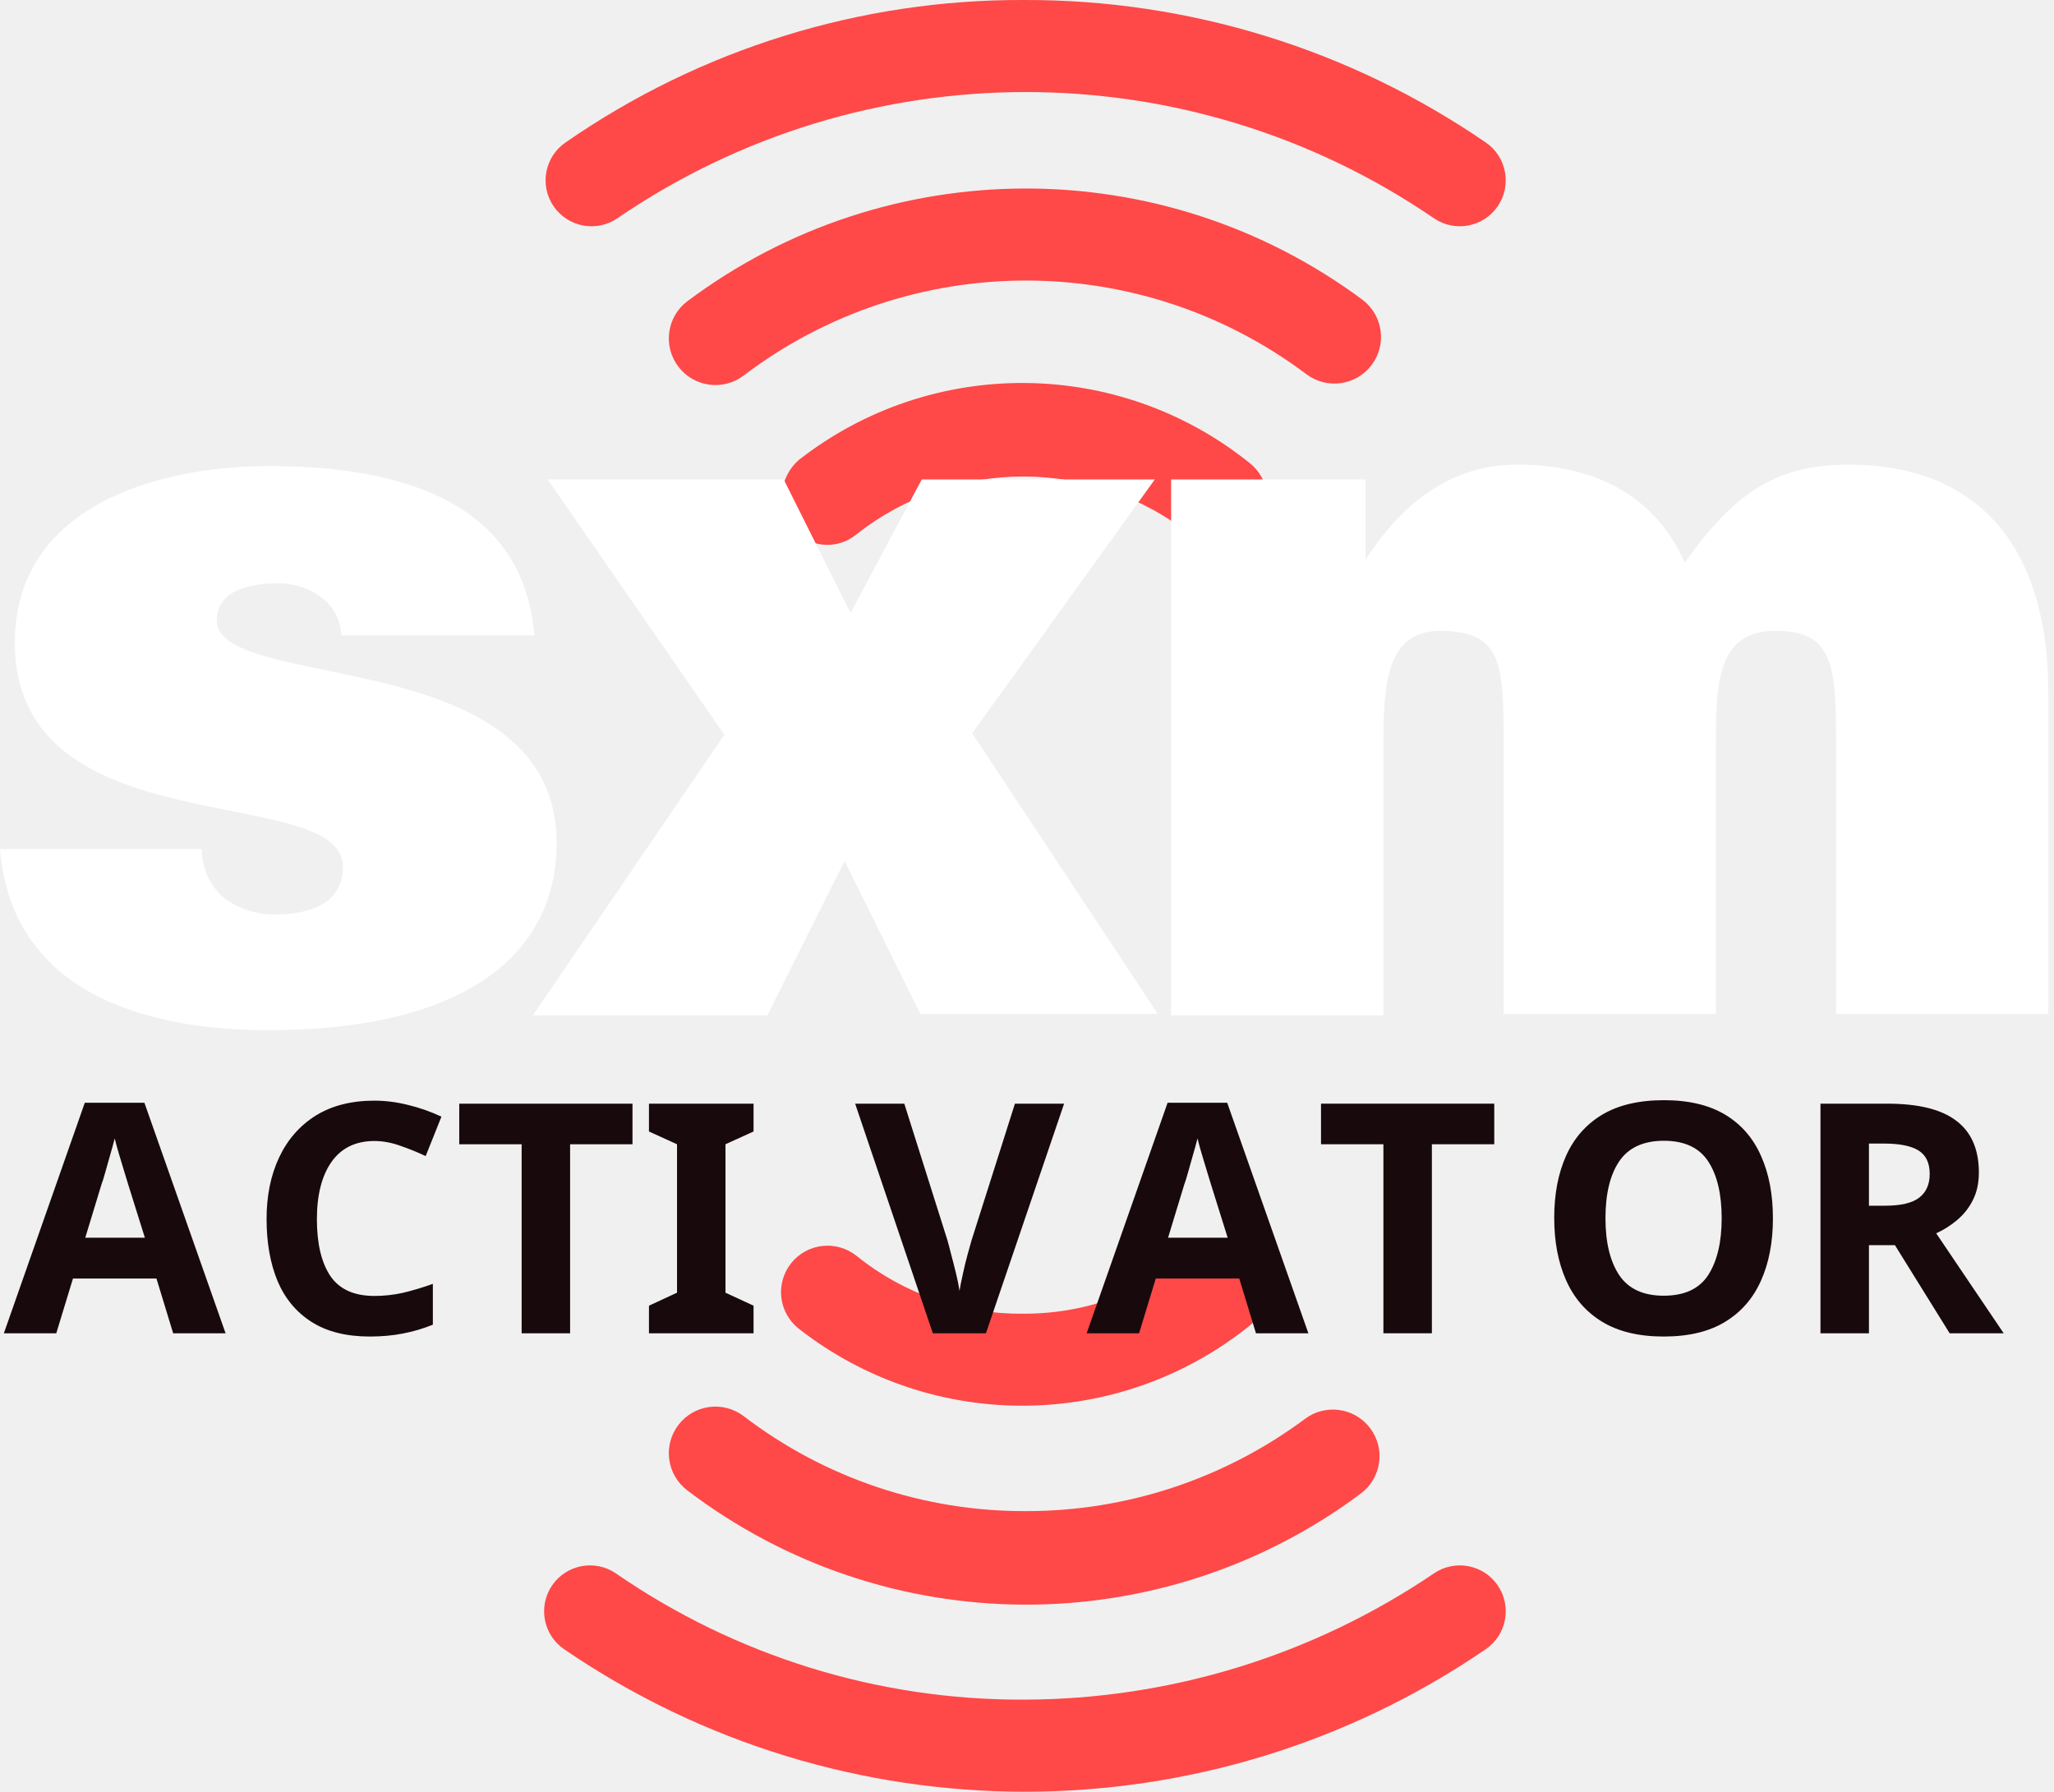
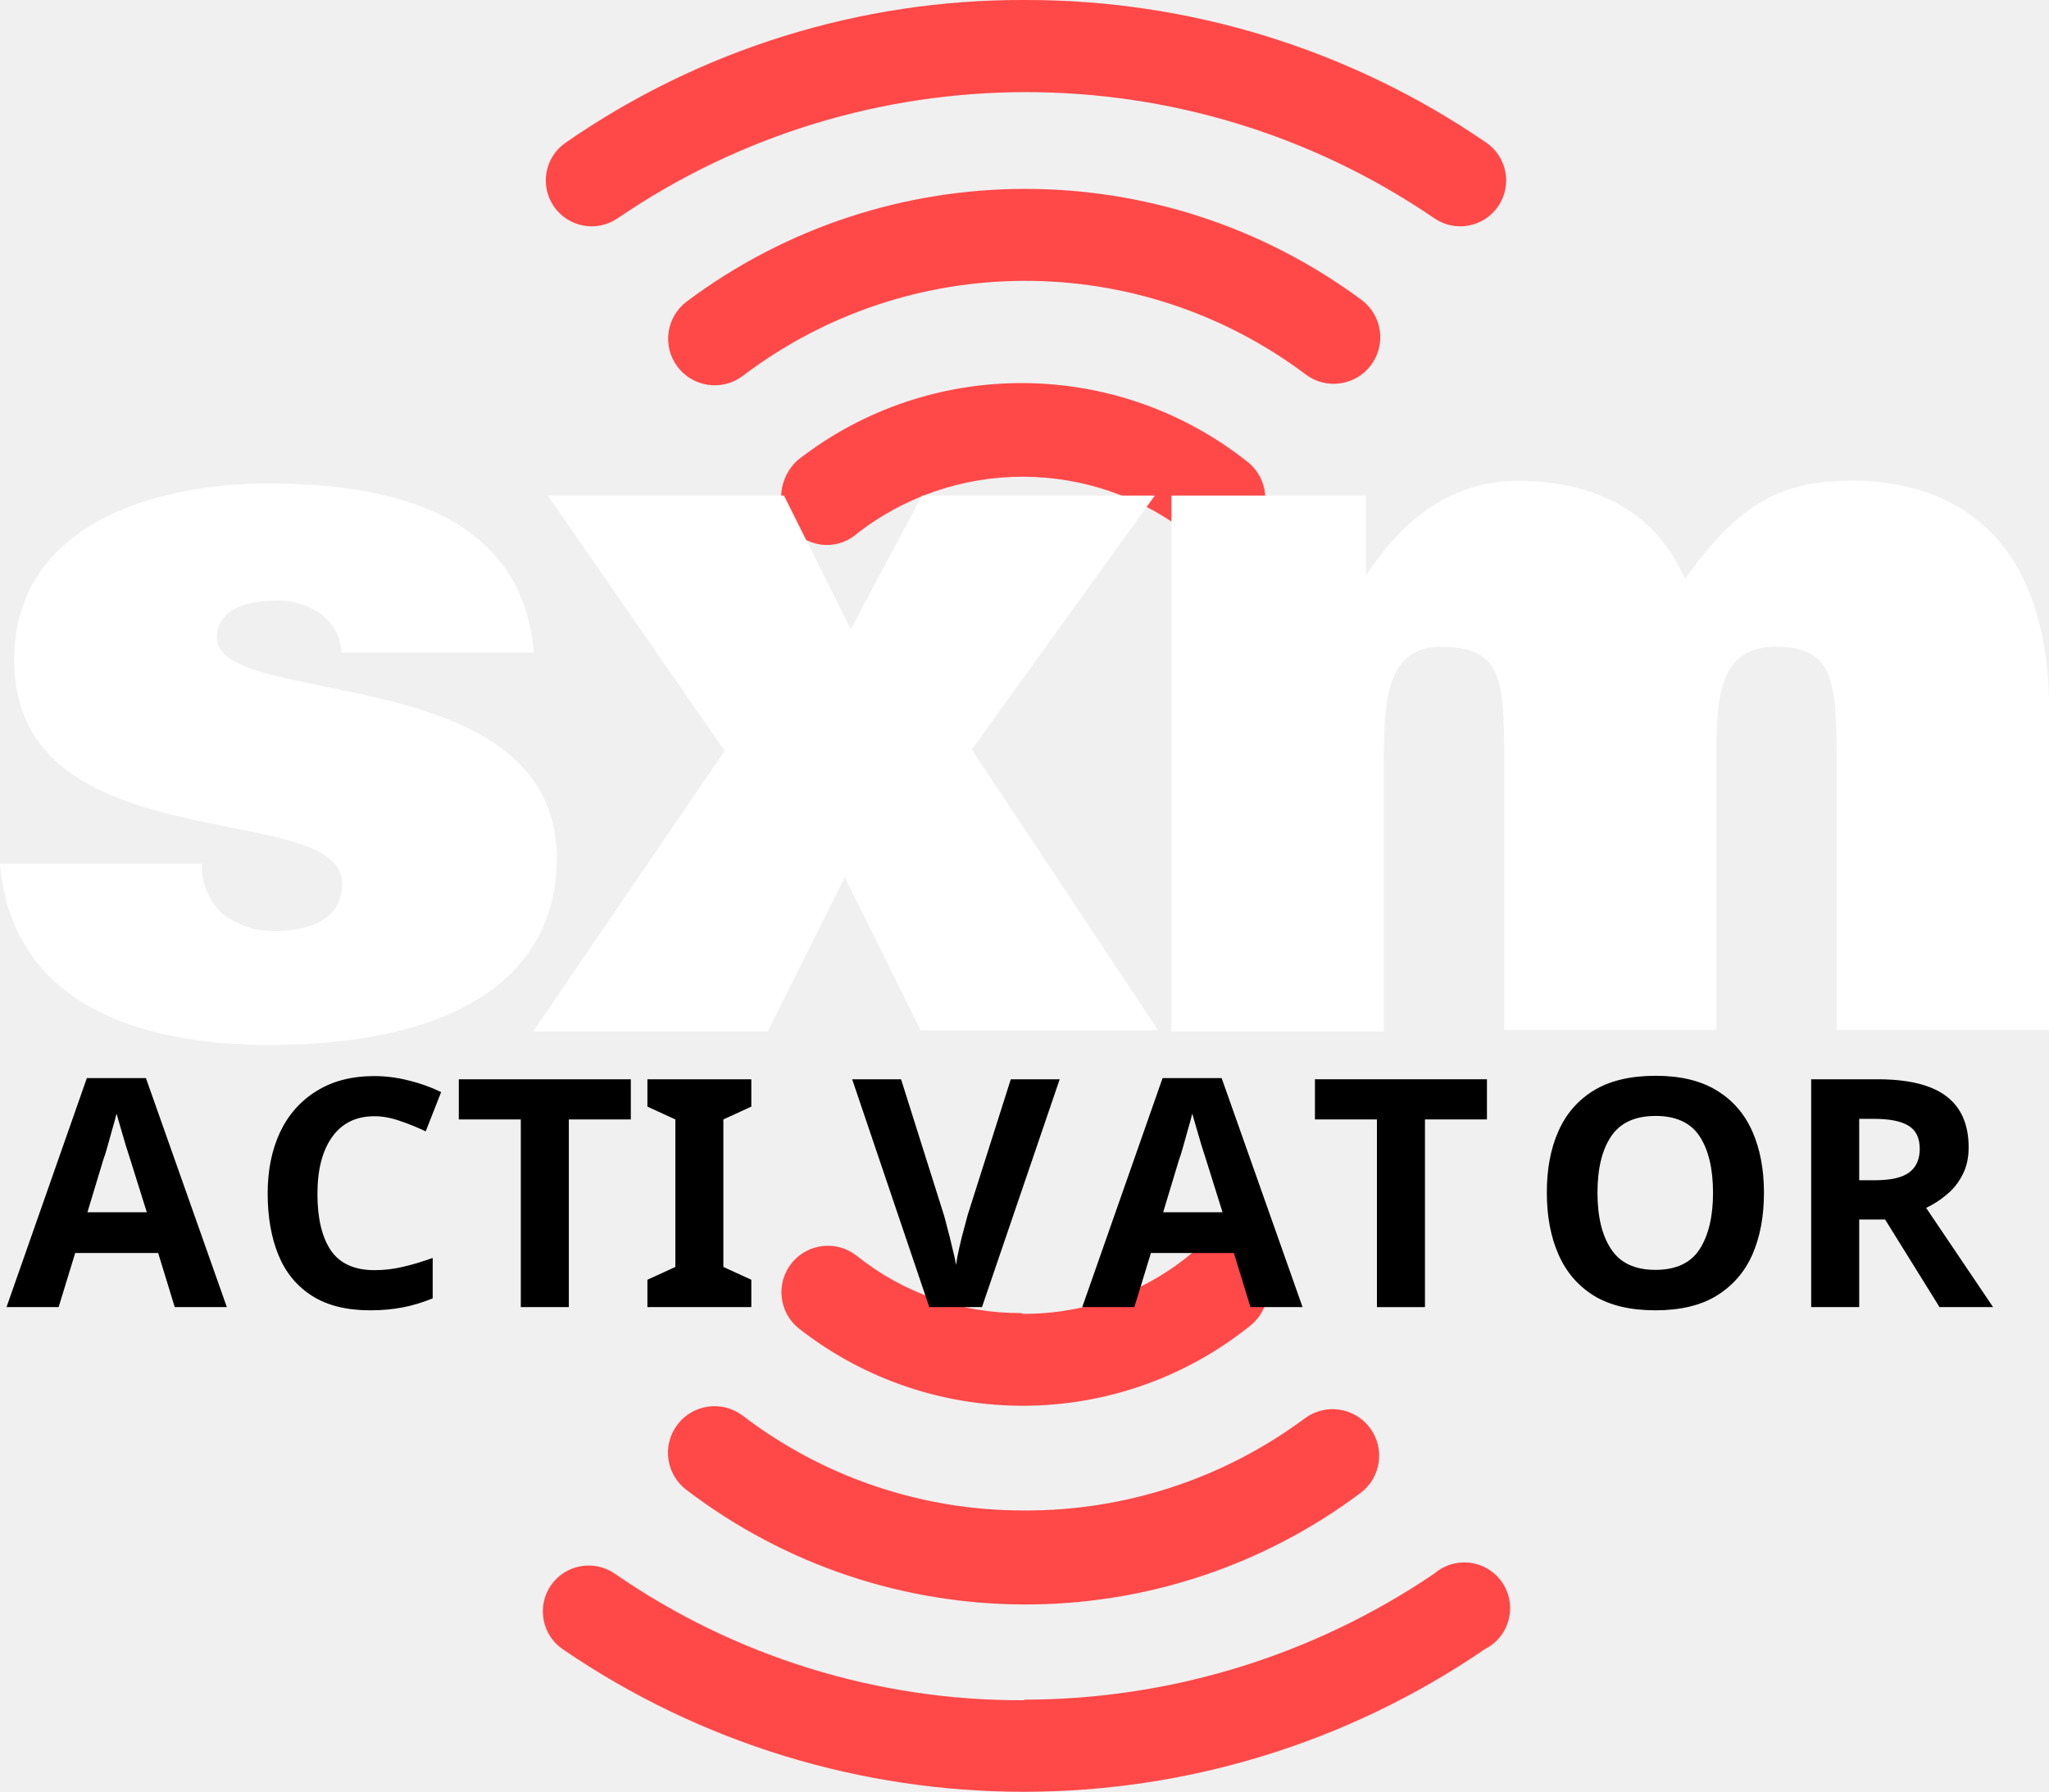
- <svg xmlns="http://www.w3.org/2000/svg" viewBox="0 0 138.38 120.7">
-   <path d="M100.1 24a54.66 54.66 0 0 1 31.1 9.6 3.09 3.09 0 0 1-3.5 5.1 48.74 48.74 0 0 0-55 0 3.09 3.09 0 0 1-3.5-5.1 53.81 53.81 0 0 1 30.9-9.6ZM77.4 44.3a3.14 3.14 0 0 0 3.8 5 31.45 31.45 0 0 1 37.9-.1 3.14 3.14 0 0 0 3.8-5 38.05 38.05 0 0 0-45.5.1Zm7 15.2a3.07 3.07 0 0 0 4.4.5 18.14 18.14 0 0 1 22.6.1 3.13 3.13 0 1 0 3.9-4.9 24.45 24.45 0 0 0-30.4-.2 3.39 3.39 0 0 0-.5 4.5Zm15.7 79a48.06 48.06 0 0 1-27.5-8.5 3.09 3.09 0 0 0-3.5 5.1 55 55 0 0 0 62.1 0 3.09 3.09 0 1 0-3.5-5.1 49.37 49.37 0 0 1-27.6 8.5Zm.1-12.7a31.09 31.09 0 0 1-19-6.4 3.14 3.14 0 0 0-3.8 5 37.7 37.7 0 0 0 45.4.2 3.14 3.14 0 0 0-3.8-5 31.4 31.4 0 0 1-18.8 6.2Zm-.2-13.3a17.56 17.56 0 0 1-11.2-3.9 3.13 3.13 0 0 0-3.9 4.9 24.45 24.45 0 0 0 30.4-.2 3.13 3.13 0 1 0-3.9-4.9 17.53 17.53 0 0 1-11.4 4.1Z" transform="translate(-31.1 -24)" style="fill:#ff4848" />
-   <path d="M68.6 80.8c0 7.5-6.2 12.6-19.4 12.6-8.3 0-17.3-2.5-18.1-12.2h13.6a4.3 4.3 0 0 0 1.5 3.3 5.62 5.62 0 0 0 3.5 1.1c2.2 0 4.5-.7 4.5-3.2 0-5.8-22.1-1.2-22.1-15.1 0-9.2 9.6-11.9 17.1-11.9 7.8 0 17.1 1.8 17.9 11.4h-13a3.39 3.39 0 0 0-1.4-2.6 4.76 4.76 0 0 0-2.9-.9c-2.5 0-4.1.8-4.1 2.5.1 4.9 22.9 1.5 22.9 15Zm40.3-24.5H93.2l-4.8 9-4.5-9H68l11.9 17.2L67 92.4h15.8L88 82l5.1 10.3h16L96.6 73.4Zm46.7-1c-5.2 0-7.9 2.3-11 6.6-1.7-3.9-5.3-6.6-11.3-6.6-5.2 0-8.4 3.6-10.2 6.4v-5.4H110v36.1h14.3V74.5c0-4.3.1-8.1 4-8s4.1 2.1 4.1 7.4v18.4h14.3V74.5c0-4.3 0-8 4-8 3.8 0 4.1 2.1 4.1 7.4v18.4h14.3V71c.1-9.8-4.4-15.7-13.5-15.7Z" transform="translate(-31.1 -24)" style="fill:#fff" />
-   <text transform="translate(.26 89.82)" style="font-size:21.65px;fill:#180a0c;font-family:Arial-Black,Arial Black;font-weight:800">
+ <svg xmlns="http://www.w3.org/2000/svg" viewBox="0 0 110 96.21">
+   <path d="M75 26.89a43.6 43.6 0 0 1 24.79 7.66A2.46 2.46 0 1 1 97 38.61a38.86 38.86 0 0 0-43.84 0 2.46 2.46 0 1 1-2.79-4.06A42.93 42.93 0 0 1 75 26.89ZM56.87 43.08a2.5 2.5 0 1 0 3 4A25.07 25.07 0 0 1 90.1 47a2.5 2.5 0 1 0 3-4 30.32 30.32 0 0 0-36.23.08Zm5.58 12.11a2.44 2.44 0 0 0 3.43.46l.07-.06a14.47 14.47 0 0 1 18 .08 2.5 2.5 0 0 0 3.11-3.91 19.52 19.52 0 0 0-24.24-.16 2.71 2.71 0 0 0-.37 3.59Zm12.51 63a38.28 38.28 0 0 1-21.96-6.8 2.46 2.46 0 1 0-2.79 4.06 43.83 43.83 0 0 0 49.5 0 2.46 2.46 0 1 0-2.71-4.06 39.31 39.31 0 0 1-22 6.77ZM75 108a24.79 24.79 0 0 1-15.14-5.1 2.5 2.5 0 1 0-3 4 30 30 0 0 0 36.18.16 2.5 2.5 0 1 0-3-4A25.06 25.06 0 0 1 75 108Zm-.16-10.6A14 14 0 0 1 66 94.33a2.49 2.49 0 0 0-3.11 3.9 19.49 19.49 0 0 0 24.24-.16 2.49 2.49 0 0 0-3.13-3.9 14 14 0 0 1-9.12 3.27Z" transform="translate(-20 -26.89)" style="fill:#ff4848" />
+   <path d="M49.89 73c0 6-4.94 10-15.46 10-6.62 0-13.79-2-14.43-9.73h10.84A3.42 3.42 0 0 0 32 76a4.42 4.42 0 0 0 2.79.88c1.75 0 3.58-.56 3.58-2.55 0-4.62-17.61-1-17.61-12 0-7.33 7.65-9.48 13.63-9.48 6.21 0 13.63 1.43 14.27 9.08H38.33a2.69 2.69 0 0 0-1.11-2.07 3.84 3.84 0 0 0-2.31-.72c-2 0-3.27.64-3.27 2C31.72 65 49.89 62.27 49.89 73ZM82 53.5H69.5l-3.83 7.18-3.58-7.18H49.41l9.49 13.71-10.28 15.07h12.59L65.35 74l4.07 8.21h12.75l-10-15.07Zm37.23-.79c-4.15 0-6.3 1.83-8.77 5.26-1.36-3.11-4.22-5.26-9-5.26-4.14 0-6.69 2.87-8.13 5.1V53.5H82.89v28.78h11.4V68c0-3.43.08-6.45 3.19-6.38s3.27 1.68 3.27 5.9V82.2h11.39V68c0-3.43 0-6.38 3.19-6.38 3 0 3.27 1.68 3.27 5.9V82.2H130v-17c.08-7.81-3.51-12.51-10.76-12.51Z" transform="translate(-20 -26.89)" style="fill:#fff" />
+   <text transform="translate(.35 70.19)" style="font-size:17.14px;font-family:Arial-Black,Arial Black;font-weight:800">
    <tspan style="letter-spacing:-.02em">A</tspan>
-     <tspan x="16.45" y="0">CTI</tspan>
-     <tspan x="57.35" y="0" style="letter-spacing:-.06em">V</tspan>
-     <tspan x="72.95" y="0" style="letter-spacing:-.07em">A</tspan>
-     <tspan x="88.3" y="0" style="letter-spacing:-.03em">T</tspan>
-     <tspan x="103.2" y="0">OR</tspan>
+     <tspan x="13.02" y="0">CTI</tspan>
+     <tspan x="45.4" y="0" style="letter-spacing:-.06em">V</tspan>
+     <tspan x="57.75" y="0" style="letter-spacing:-.07em">A</tspan>
+     <tspan x="69.9" y="0" style="letter-spacing:-.03em">T</tspan>
+     <tspan x="81.69" y="0">OR</tspan>
  </text>
</svg>
